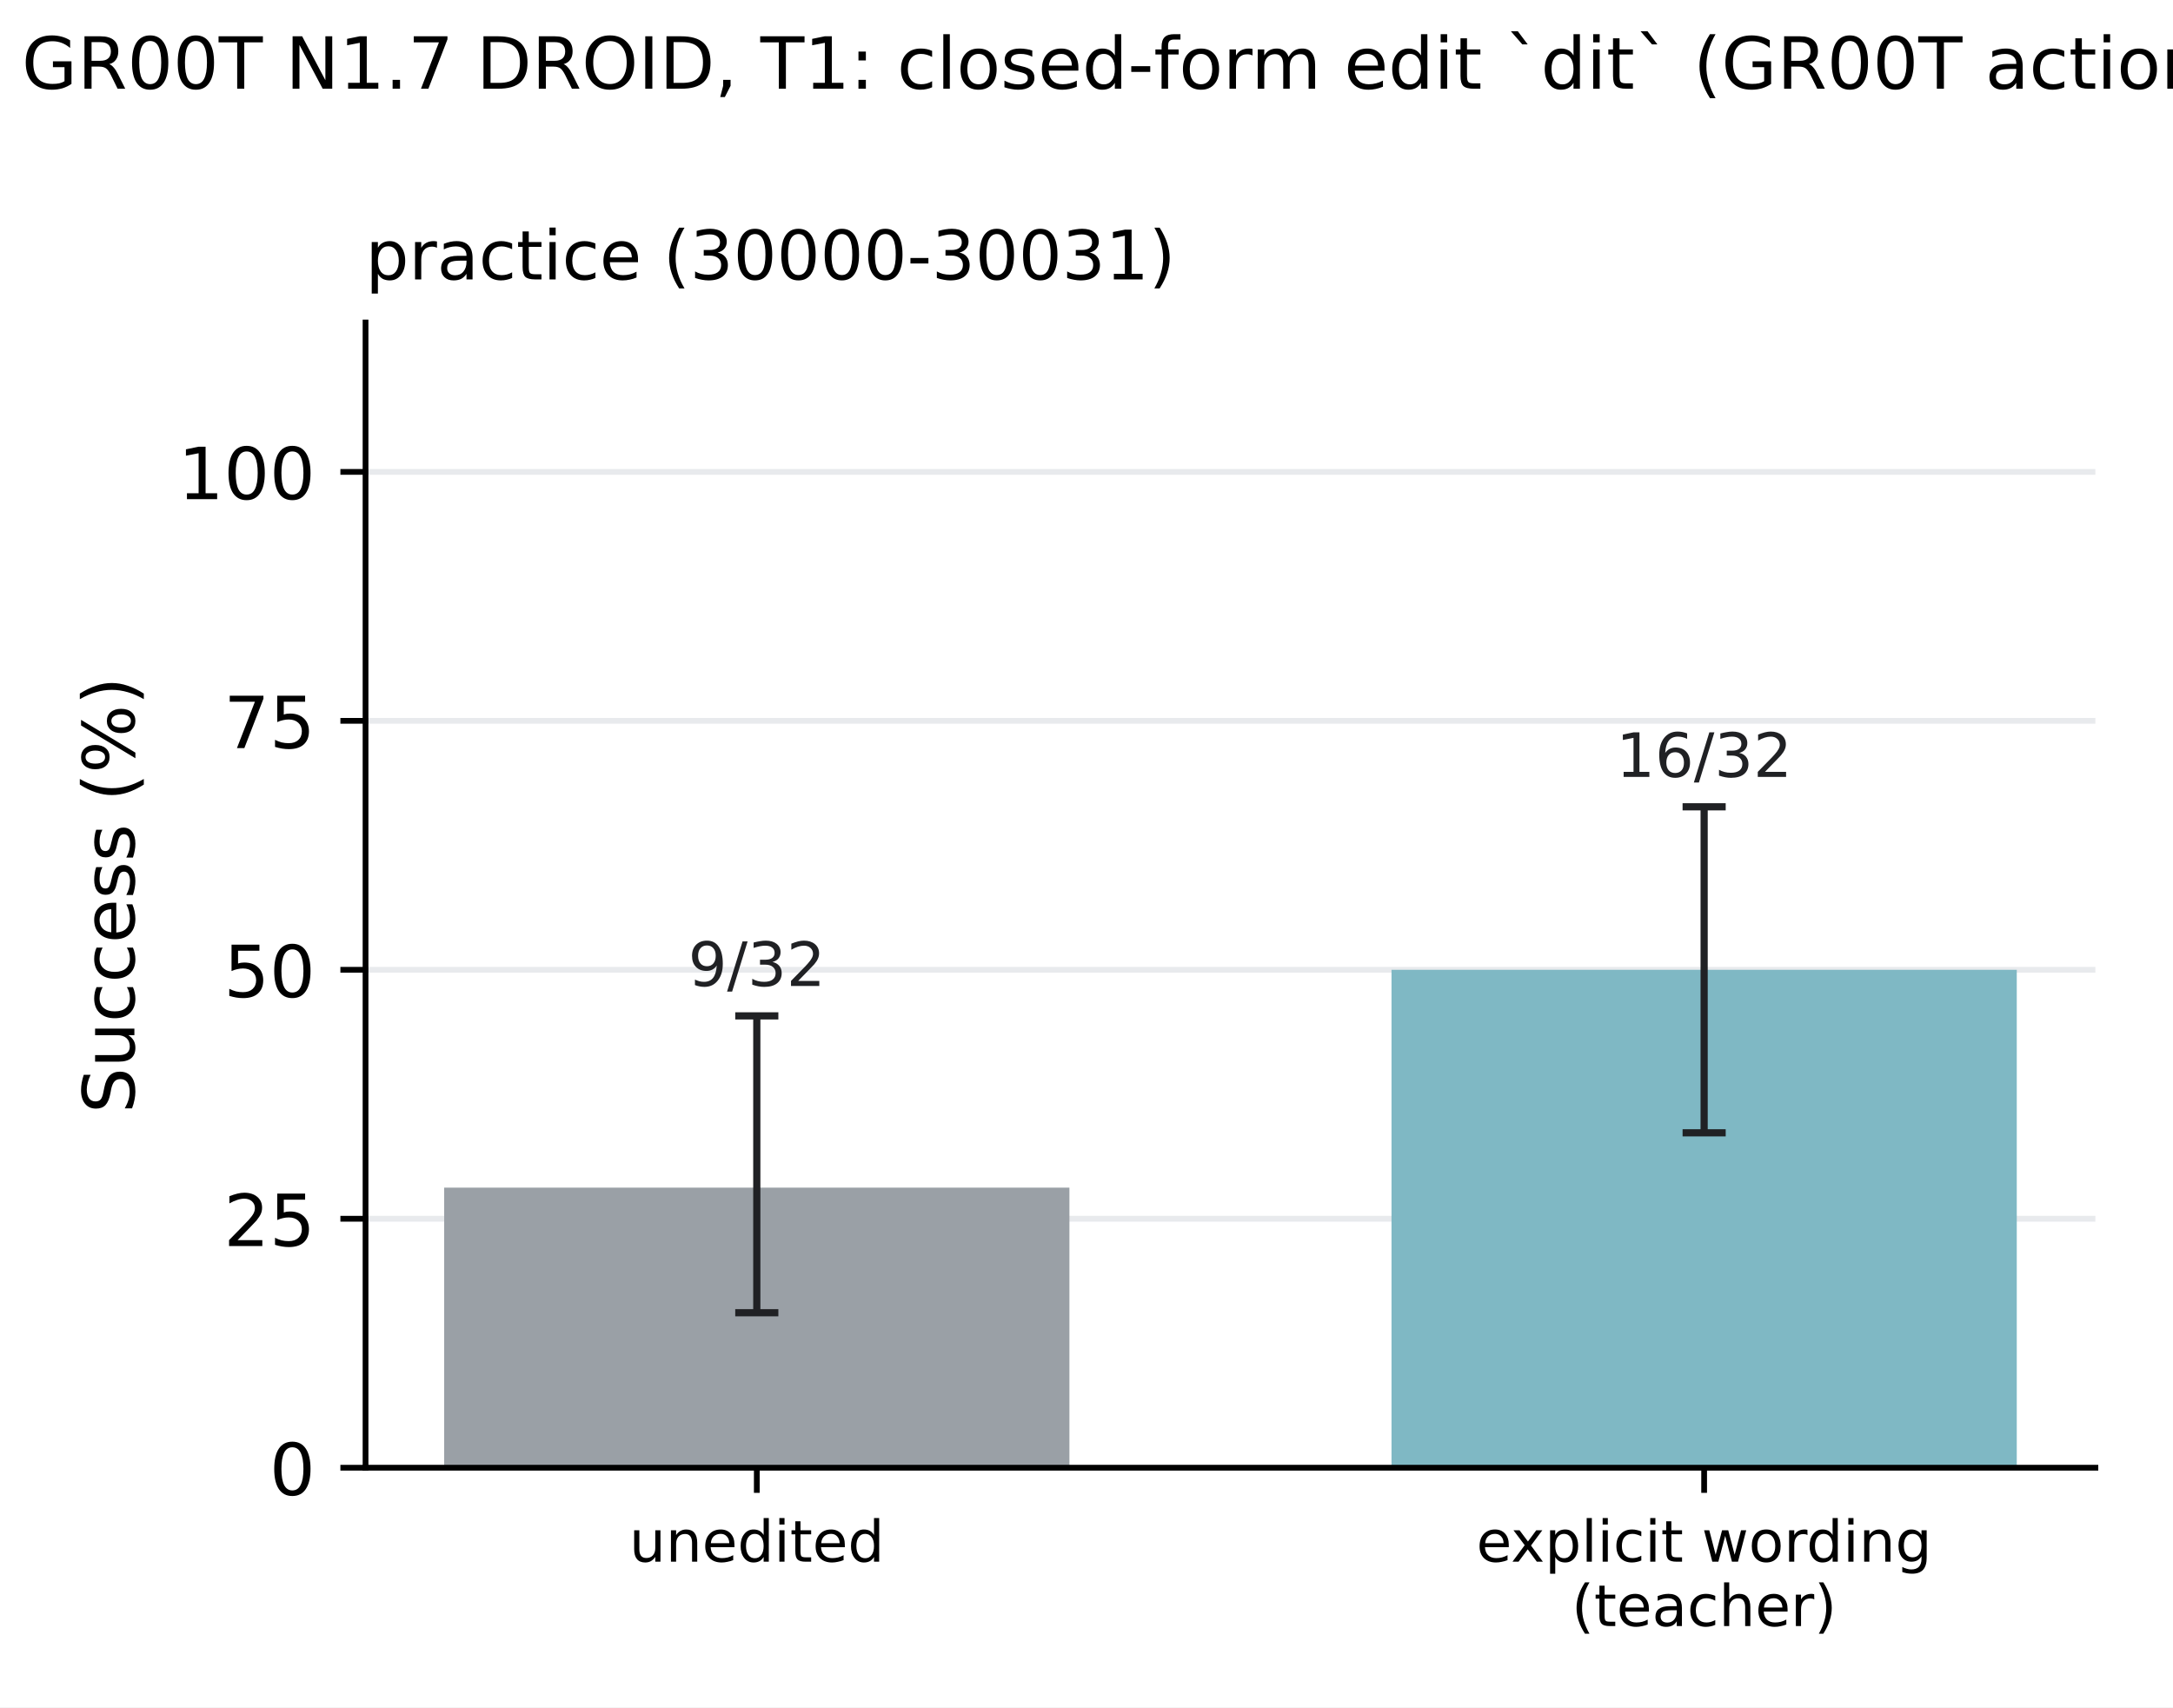
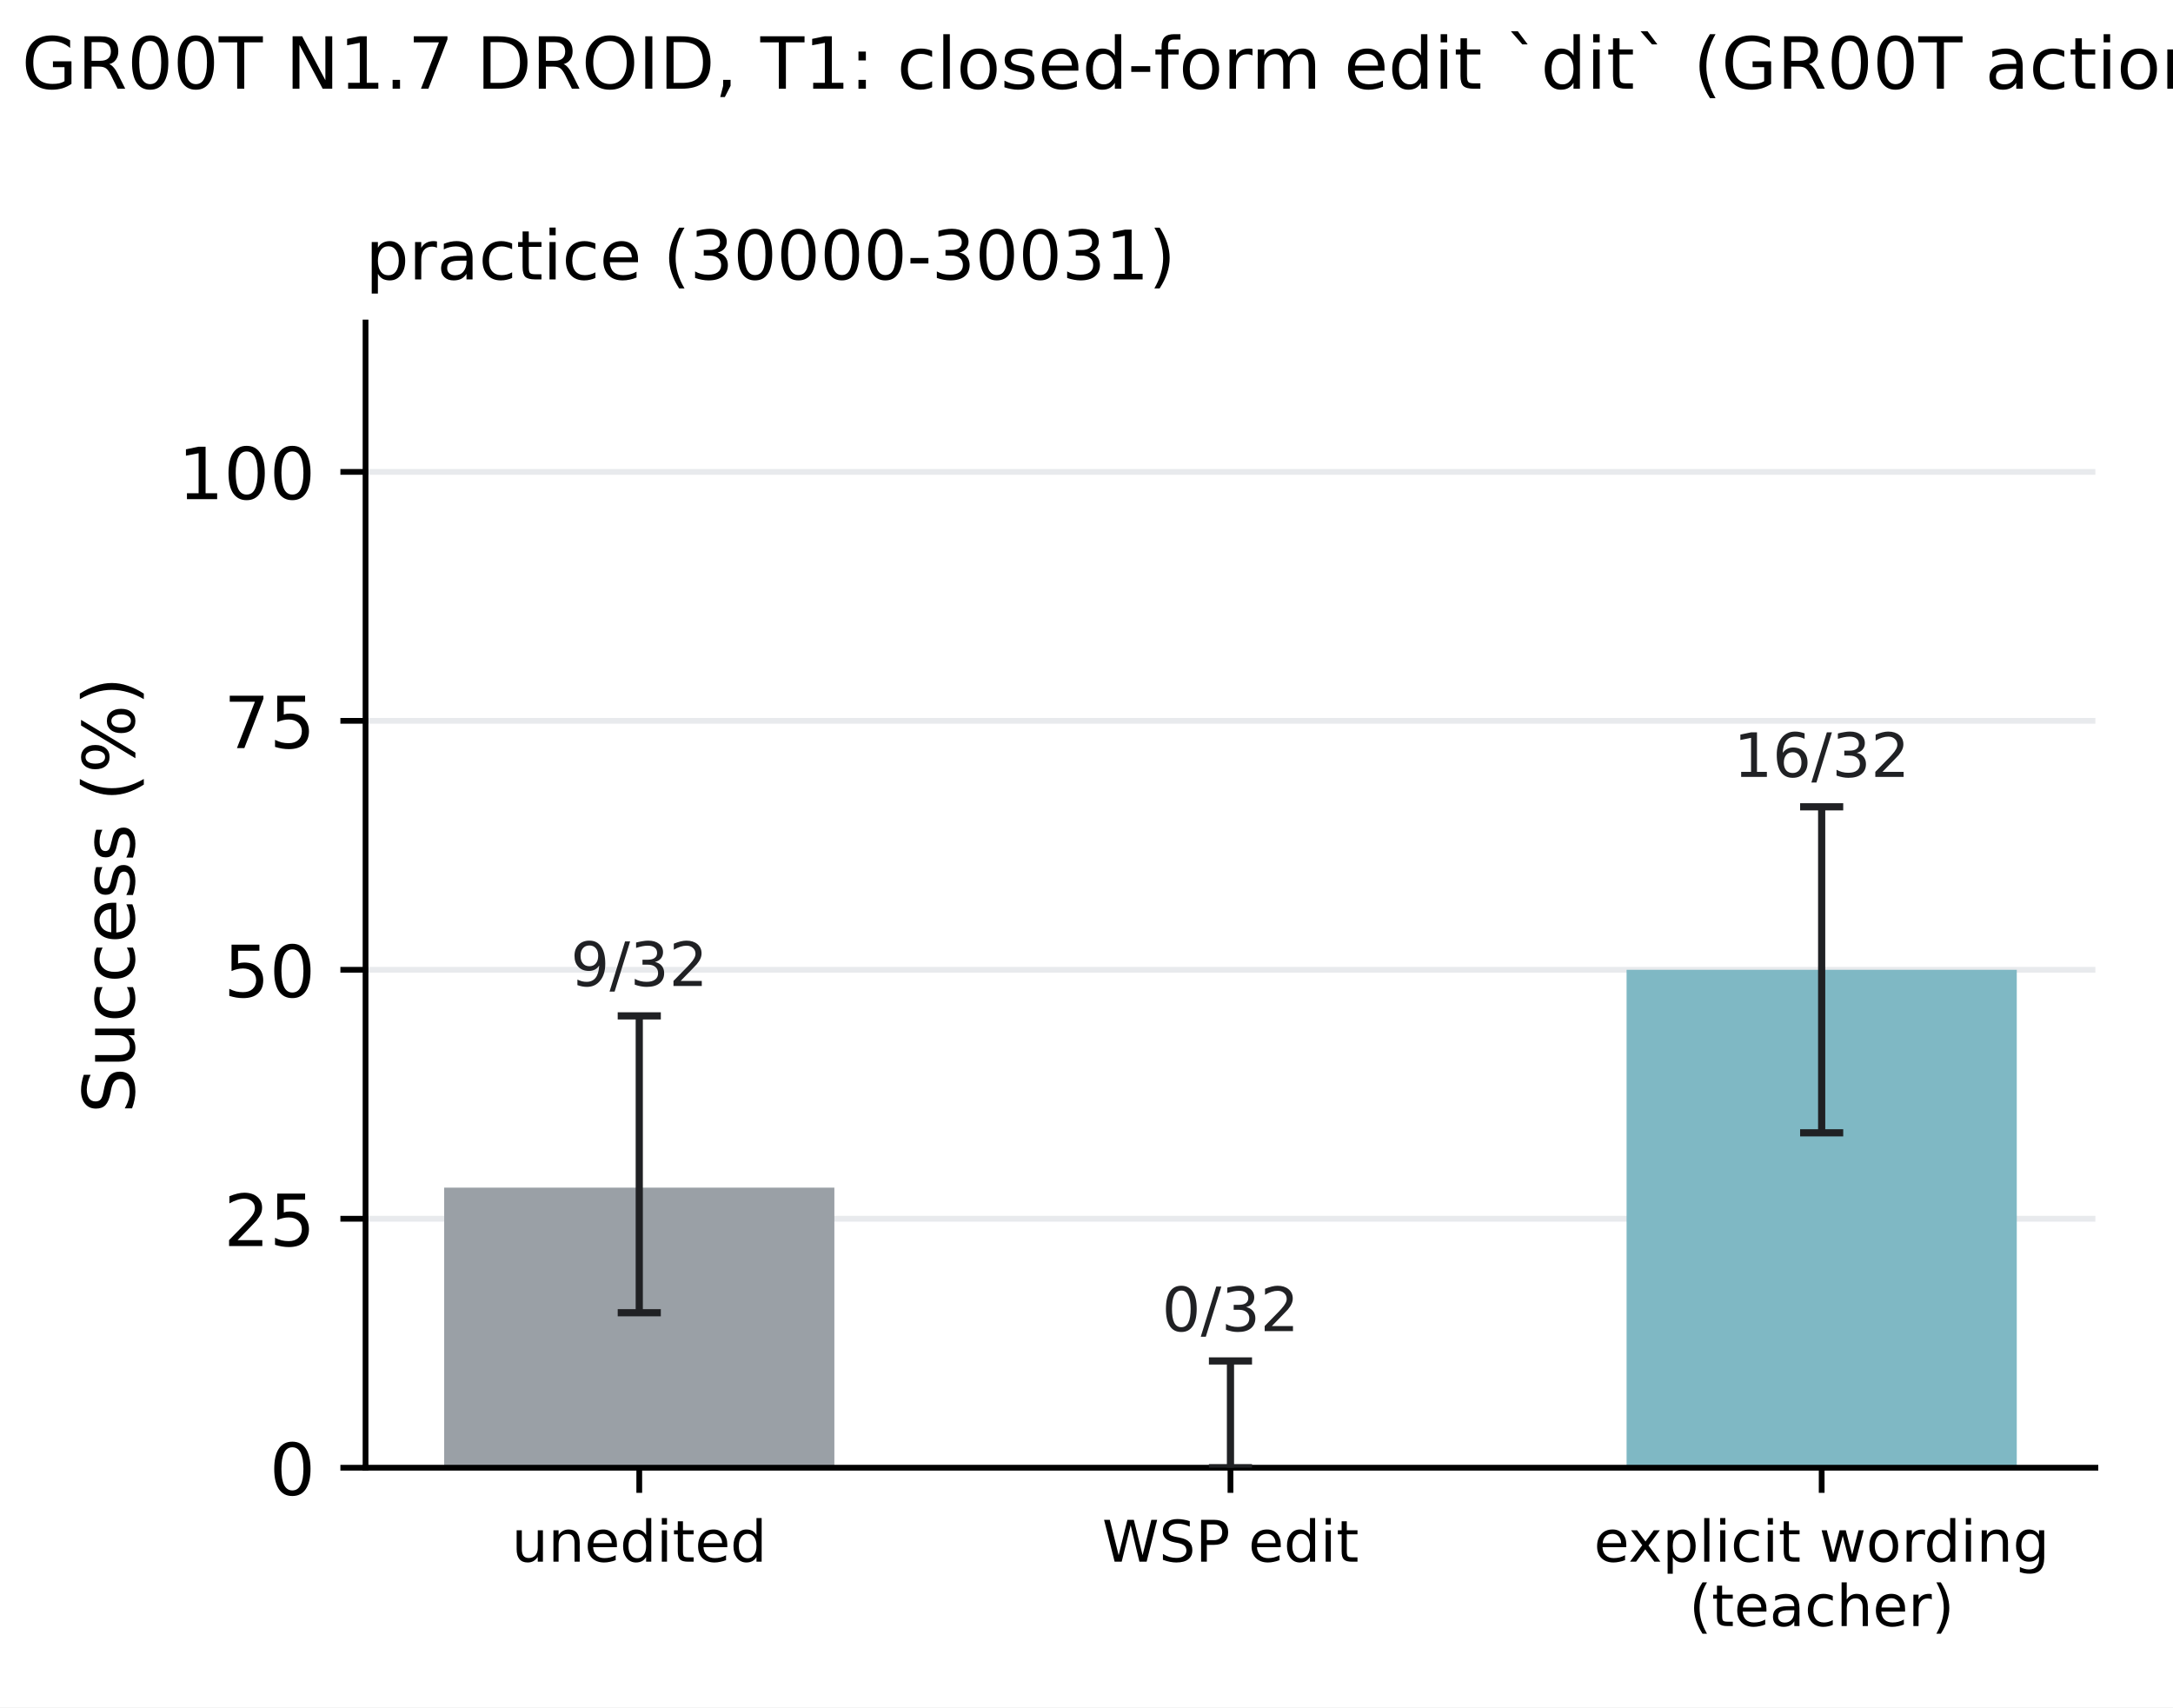
<svg xmlns="http://www.w3.org/2000/svg" xmlns:xlink="http://www.w3.org/1999/xlink" width="302.4pt" height="237.6pt" viewBox="0 0 302.4 237.6" version="1.1">
  <defs>
    <style type="text/css">*{stroke-linejoin: round; stroke-linecap: butt}</style>
  </defs>
  <g id="figure_1">
    <g id="patch_1">
      <path d="M 0 237.6  L 302.4 237.6  L 302.4 0  L 0 0  z " style="fill: #ffffff" />
    </g>
    <g id="axes_1">
      <g id="patch_2">
        <path d="M 50.87 204.248  L 291.6 204.248  L 291.6 44.88  L 50.87 44.88  z " style="fill: #ffffff" />
      </g>
      <g id="matplotlib.axis_1">
        <g id="xtick_1">
          <g id="line2d_1">
            <defs>
-               <path id="mfbcc3299ea" d="M 0 0  L 0 3.5  " style="stroke: #000000; stroke-width: 0.8" />
+               <path id="m492bca848a" d="M 0 0  L 0 3.5  " style="stroke: #000000; stroke-width: 0.8" />
            </defs>
            <g>
-               <use xlink:href="#mfbcc3299ea" x="105.318" y="204.248" style="stroke: #000000; stroke-width: 0.8" />
+               <use xlink:href="#m492bca848a" x="88.962" y="204.248" style="stroke: #000000; stroke-width: 0.8" />
            </g>
          </g>
          <g id="text_1">
-             <text style="font-size: 8px; font-family: 'DejaVu Sans'; text-anchor: middle" x="105.318" y="217.327" transform="rotate(-0 105.3177 217.3268)">unedited</text>
+             <text style="font-size: 8px; font-family: 'DejaVu Sans'; text-anchor: middle" x="88.962" y="217.327" transform="rotate(-0 88.96227 217.3268)">unedited</text>
          </g>
        </g>
        <g id="xtick_2">
          <g id="line2d_2">
            <g>
-               <use xlink:href="#mfbcc3299ea" x="237.152" y="204.248" style="stroke: #000000; stroke-width: 0.8" />
+               <use xlink:href="#m492bca848a" x="171.235" y="204.248" style="stroke: #000000; stroke-width: 0.8" />
            </g>
          </g>
          <g id="text_2">
-             <text style="font-size: 8px; font-family: 'DejaVu Sans'" transform="translate(205.4636 217.3268)">explicit wording</text>
-             <text style="font-size: 8px; font-family: 'DejaVu Sans'" transform="translate(218.7104 226.285)">(teacher)</text>
+             <text style="font-size: 8px; font-family: 'DejaVu Sans'; text-anchor: middle" x="171.235" y="217.327" transform="rotate(-0 171.235 217.3268)">WSP edit</text>
+           </g>
+         </g>
+         <g id="xtick_3">
+           <g id="line2d_3">
+             <g>
+               <use xlink:href="#m492bca848a" x="253.508" y="204.248" style="stroke: #000000; stroke-width: 0.8" />
+             </g>
+           </g>
+           <g id="text_3">
+             <text style="font-size: 8px; font-family: 'DejaVu Sans'" transform="translate(221.819 217.3268)">explicit wording</text>
+             <text style="font-size: 8px; font-family: 'DejaVu Sans'" transform="translate(235.0659 226.285)">(teacher)</text>
          </g>
        </g>
      </g>
      <g id="matplotlib.axis_2">
        <g id="ytick_1">
-           <g id="line2d_3">
-             <path d="M 50.87 204.248  L 291.6 204.248  " clip-path="url(#p28cd53fc48)" style="fill: none; stroke: #e8eaed; stroke-width: 0.8; stroke-linecap: square" />
-           </g>
          <g id="line2d_4">
+             <path d="M 50.87 204.248  L 291.6 204.248  " clip-path="url(#p3022f10e76)" style="fill: none; stroke: #e8eaed; stroke-width: 0.8; stroke-linecap: square" />
+           </g>
+           <g id="line2d_5">
            <defs>
-               <path id="m4184bae84f" d="M 0 0  L -3.5 0  " style="stroke: #000000; stroke-width: 0.8" />
+               <path id="m45c0b0ba5d" d="M 0 0  L -3.5 0  " style="stroke: #000000; stroke-width: 0.8" />
            </defs>
            <g>
-               <use xlink:href="#m4184bae84f" x="50.87" y="204.248" style="stroke: #000000; stroke-width: 0.8" />
-             </g>
-           </g>
-           <g id="text_3">
+               <use xlink:href="#m45c0b0ba5d" x="50.87" y="204.248" style="stroke: #000000; stroke-width: 0.8" />
+             </g>
+           </g>
+           <g id="text_4">
            <text style="font-size: 10px; font-family: 'DejaVu Sans'; text-anchor: end" x="43.87" y="208.047" transform="rotate(-0 43.87 208.0472)">0</text>
          </g>
        </g>
        <g id="ytick_2">
-           <g id="line2d_5">
-             <path d="M 50.87 169.603  L 291.6 169.603  " clip-path="url(#p28cd53fc48)" style="fill: none; stroke: #e8eaed; stroke-width: 0.8; stroke-linecap: square" />
-           </g>
          <g id="line2d_6">
-             <g>
-               <use xlink:href="#m4184bae84f" x="50.87" y="169.603" style="stroke: #000000; stroke-width: 0.8" />
-             </g>
-           </g>
-           <g id="text_4">
+             <path d="M 50.87 169.603  L 291.6 169.603  " clip-path="url(#p3022f10e76)" style="fill: none; stroke: #e8eaed; stroke-width: 0.8; stroke-linecap: square" />
+           </g>
+           <g id="line2d_7">
+             <g>
+               <use xlink:href="#m45c0b0ba5d" x="50.87" y="169.603" style="stroke: #000000; stroke-width: 0.8" />
+             </g>
+           </g>
+           <g id="text_5">
            <text style="font-size: 10px; font-family: 'DejaVu Sans'; text-anchor: end" x="43.87" y="173.402" transform="rotate(-0 43.87 173.402)">25</text>
          </g>
        </g>
        <g id="ytick_3">
-           <g id="line2d_7">
-             <path d="M 50.87 134.958  L 291.6 134.958  " clip-path="url(#p28cd53fc48)" style="fill: none; stroke: #e8eaed; stroke-width: 0.8; stroke-linecap: square" />
-           </g>
          <g id="line2d_8">
-             <g>
-               <use xlink:href="#m4184bae84f" x="50.87" y="134.958" style="stroke: #000000; stroke-width: 0.8" />
-             </g>
-           </g>
-           <g id="text_5">
+             <path d="M 50.87 134.958  L 291.6 134.958  " clip-path="url(#p3022f10e76)" style="fill: none; stroke: #e8eaed; stroke-width: 0.8; stroke-linecap: square" />
+           </g>
+           <g id="line2d_9">
+             <g>
+               <use xlink:href="#m45c0b0ba5d" x="50.87" y="134.958" style="stroke: #000000; stroke-width: 0.8" />
+             </g>
+           </g>
+           <g id="text_6">
            <text style="font-size: 10px; font-family: 'DejaVu Sans'; text-anchor: end" x="43.87" y="138.757" transform="rotate(-0 43.87 138.7568)">50</text>
          </g>
        </g>
        <g id="ytick_4">
-           <g id="line2d_9">
-             <path d="M 50.87 100.312  L 291.6 100.312  " clip-path="url(#p28cd53fc48)" style="fill: none; stroke: #e8eaed; stroke-width: 0.8; stroke-linecap: square" />
-           </g>
          <g id="line2d_10">
-             <g>
-               <use xlink:href="#m4184bae84f" x="50.87" y="100.312" style="stroke: #000000; stroke-width: 0.8" />
-             </g>
-           </g>
-           <g id="text_6">
+             <path d="M 50.87 100.312  L 291.6 100.312  " clip-path="url(#p3022f10e76)" style="fill: none; stroke: #e8eaed; stroke-width: 0.8; stroke-linecap: square" />
+           </g>
+           <g id="line2d_11">
+             <g>
+               <use xlink:href="#m45c0b0ba5d" x="50.87" y="100.312" style="stroke: #000000; stroke-width: 0.8" />
+             </g>
+           </g>
+           <g id="text_7">
            <text style="font-size: 10px; font-family: 'DejaVu Sans'; text-anchor: end" x="43.87" y="104.112" transform="rotate(-0 43.87 104.1116)">75</text>
          </g>
        </g>
        <g id="ytick_5">
-           <g id="line2d_11">
-             <path d="M 50.87 65.667  L 291.6 65.667  " clip-path="url(#p28cd53fc48)" style="fill: none; stroke: #e8eaed; stroke-width: 0.8; stroke-linecap: square" />
-           </g>
          <g id="line2d_12">
-             <g>
-               <use xlink:href="#m4184bae84f" x="50.87" y="65.667" style="stroke: #000000; stroke-width: 0.8" />
-             </g>
-           </g>
-           <g id="text_7">
+             <path d="M 50.87 65.667  L 291.6 65.667  " clip-path="url(#p3022f10e76)" style="fill: none; stroke: #e8eaed; stroke-width: 0.8; stroke-linecap: square" />
+           </g>
+           <g id="line2d_13">
+             <g>
+               <use xlink:href="#m45c0b0ba5d" x="50.87" y="65.667" style="stroke: #000000; stroke-width: 0.8" />
+             </g>
+           </g>
+           <g id="text_8">
            <text style="font-size: 10px; font-family: 'DejaVu Sans'; text-anchor: end" x="43.87" y="69.466" transform="rotate(-0 43.87 69.46635)">100</text>
          </g>
        </g>
-         <g id="text_8">
+         <g id="text_9">
          <text style="font-size: 10px; font-family: 'DejaVu Sans'; text-anchor: middle" x="18.703" y="124.564" transform="rotate(-90 18.70281 124.564)">Success (%)</text>
        </g>
      </g>
      <g id="patch_3">
-         <path d="M 61.812 204.248  L 148.823 204.248  L 148.823 165.272  L 61.812 165.272  z " clip-path="url(#p28cd53fc48)" style="fill: #9aa0a6" />
+         <path d="M 61.812 204.248  L 116.112 204.248  L 116.112 165.272  L 61.812 165.272  z " clip-path="url(#p3022f10e76)" style="fill: #9aa0a6" />
      </g>
      <g id="patch_4">
-         <path d="M 193.647 204.248  L 280.658 204.248  L 280.658 134.958  L 193.647 134.958  z " clip-path="url(#p28cd53fc48)" style="fill: #7fb8c4" />
+         <path d="M 144.085 204.248  L 198.385 204.248  L 198.385 204.248  L 144.085 204.248  z " clip-path="url(#p3022f10e76)" style="fill: #147d92" />
      </g>
      <g id="patch_5">
+         <path d="M 226.358 204.248  L 280.658 204.248  L 280.658 134.958  L 226.358 134.958  z " clip-path="url(#p3022f10e76)" style="fill: #7fb8c4" />
+       </g>
+       <g id="patch_6">
        <path d="M 50.87 204.248  L 50.87 44.88  " style="fill: none; stroke: #000000; stroke-width: 0.8; stroke-linejoin: miter; stroke-linecap: square" />
      </g>
-       <g id="patch_6">
+       <g id="patch_7">
        <path d="M 50.87 204.248  L 291.6 204.248  " style="fill: none; stroke: #000000; stroke-width: 0.8; stroke-linejoin: miter; stroke-linecap: square" />
      </g>
      <g id="LineCollection_1">
-         <path d="M 105.318 182.678  L 105.318 141.368  " clip-path="url(#p28cd53fc48)" style="fill: none; stroke: #202124" />
-       </g>
-       <g id="line2d_13">
+         <path d="M 88.962 182.678  L 88.962 141.368  " clip-path="url(#p3022f10e76)" style="fill: none; stroke: #202124" />
+       </g>
+       <g id="line2d_14">
        <defs>
-           <path id="m67d05f57a7" d="M 3 0  L -3 -0  " style="stroke: #202124" />
+           <path id="mda7e3d29e6" d="M 3 0  L -3 -0  " style="stroke: #202124" />
        </defs>
-         <g clip-path="url(#p28cd53fc48)">
-           <use xlink:href="#m67d05f57a7" x="105.318" y="182.678" style="fill: #202124; stroke: #202124" />
-         </g>
-       </g>
-       <g id="line2d_14">
-         <g clip-path="url(#p28cd53fc48)">
-           <use xlink:href="#m67d05f57a7" x="105.318" y="141.368" style="fill: #202124; stroke: #202124" />
-         </g>
-       </g>
-       <g id="text_9">
-         <text style="font-size: 8.5px; font-family: 'DejaVu Sans'; text-anchor: middle; fill: #202124" x="105.318" y="137.21" transform="rotate(-0 105.3177 137.2102)">9/32</text>
+         <g clip-path="url(#p3022f10e76)">
+           <use xlink:href="#mda7e3d29e6" x="88.962" y="182.678" style="fill: #202124; stroke: #202124" />
+         </g>
+       </g>
+       <g id="line2d_15">
+         <g clip-path="url(#p3022f10e76)">
+           <use xlink:href="#mda7e3d29e6" x="88.962" y="141.368" style="fill: #202124; stroke: #202124" />
+         </g>
+       </g>
+       <g id="text_10">
+         <text style="font-size: 8.5px; font-family: 'DejaVu Sans'; text-anchor: middle; fill: #202124" x="88.962" y="137.21" transform="rotate(-0 88.96227 137.2102)">9/32</text>
      </g>
      <g id="LineCollection_2">
-         <path d="M 237.152 157.642  L 237.152 112.273  " clip-path="url(#p28cd53fc48)" style="fill: none; stroke: #202124" />
-       </g>
-       <g id="line2d_15">
-         <g clip-path="url(#p28cd53fc48)">
-           <use xlink:href="#m67d05f57a7" x="237.152" y="157.642" style="fill: #202124; stroke: #202124" />
-         </g>
+         <path d="M 171.235 204.248  L 171.235 189.395  " clip-path="url(#p3022f10e76)" style="fill: none; stroke: #202124" />
      </g>
      <g id="line2d_16">
-         <g clip-path="url(#p28cd53fc48)">
-           <use xlink:href="#m67d05f57a7" x="237.152" y="112.273" style="fill: #202124; stroke: #202124" />
-         </g>
-       </g>
-       <g id="text_10">
-         <text style="font-size: 8.5px; font-family: 'DejaVu Sans'; text-anchor: middle; fill: #202124" x="237.152" y="108.116" transform="rotate(-0 237.1523 108.1157)">16/32</text>
+         <g clip-path="url(#p3022f10e76)">
+           <use xlink:href="#mda7e3d29e6" x="171.235" y="204.248" style="fill: #202124; stroke: #202124" />
+         </g>
+       </g>
+       <g id="line2d_17">
+         <g clip-path="url(#p3022f10e76)">
+           <use xlink:href="#mda7e3d29e6" x="171.235" y="189.395" style="fill: #202124; stroke: #202124" />
+         </g>
      </g>
      <g id="text_11">
+         <text style="font-size: 8.5px; font-family: 'DejaVu Sans'; text-anchor: middle; fill: #202124" x="171.235" y="185.238" transform="rotate(-0 171.235 185.2376)">0/32</text>
+       </g>
+       <g id="LineCollection_3">
+         <path d="M 253.508 157.642  L 253.508 112.273  " clip-path="url(#p3022f10e76)" style="fill: none; stroke: #202124" />
+       </g>
+       <g id="line2d_18">
+         <g clip-path="url(#p3022f10e76)">
+           <use xlink:href="#mda7e3d29e6" x="253.508" y="157.642" style="fill: #202124; stroke: #202124" />
+         </g>
+       </g>
+       <g id="line2d_19">
+         <g clip-path="url(#p3022f10e76)">
+           <use xlink:href="#mda7e3d29e6" x="253.508" y="112.273" style="fill: #202124; stroke: #202124" />
+         </g>
+       </g>
+       <g id="text_12">
+         <text style="font-size: 8.5px; font-family: 'DejaVu Sans'; text-anchor: middle; fill: #202124" x="253.508" y="108.116" transform="rotate(-0 253.5077 108.1157)">16/32</text>
+       </g>
+       <g id="text_13">
        <text style="font-size: 9.5px; font-family: 'DejaVu Sans'; text-anchor: start" x="50.87" y="38.88" transform="rotate(-0 50.87 38.88)">practice (30000-30031)</text>
      </g>
    </g>
-     <g id="text_12">
+     <g id="text_14">
      <text style="font-size: 10px; font-family: 'DejaVu Sans'; text-anchor: start" x="3.024" y="12.35" transform="rotate(-0 3.024 12.35044)">GR00T N1.7 DROID, T1: closed-form edit `dit` (GR00T action head: 32 AlternateVLDiT blocks, ff.net.2 (diffusion transformer)), Wilson 95%</text>
    </g>
  </g>
  <defs>
-     <clipPath id="p28cd53fc48">
+     <clipPath id="p3022f10e76">
      <rect x="50.87" y="44.88" width="240.73" height="159.368" />
    </clipPath>
  </defs>
</svg>
